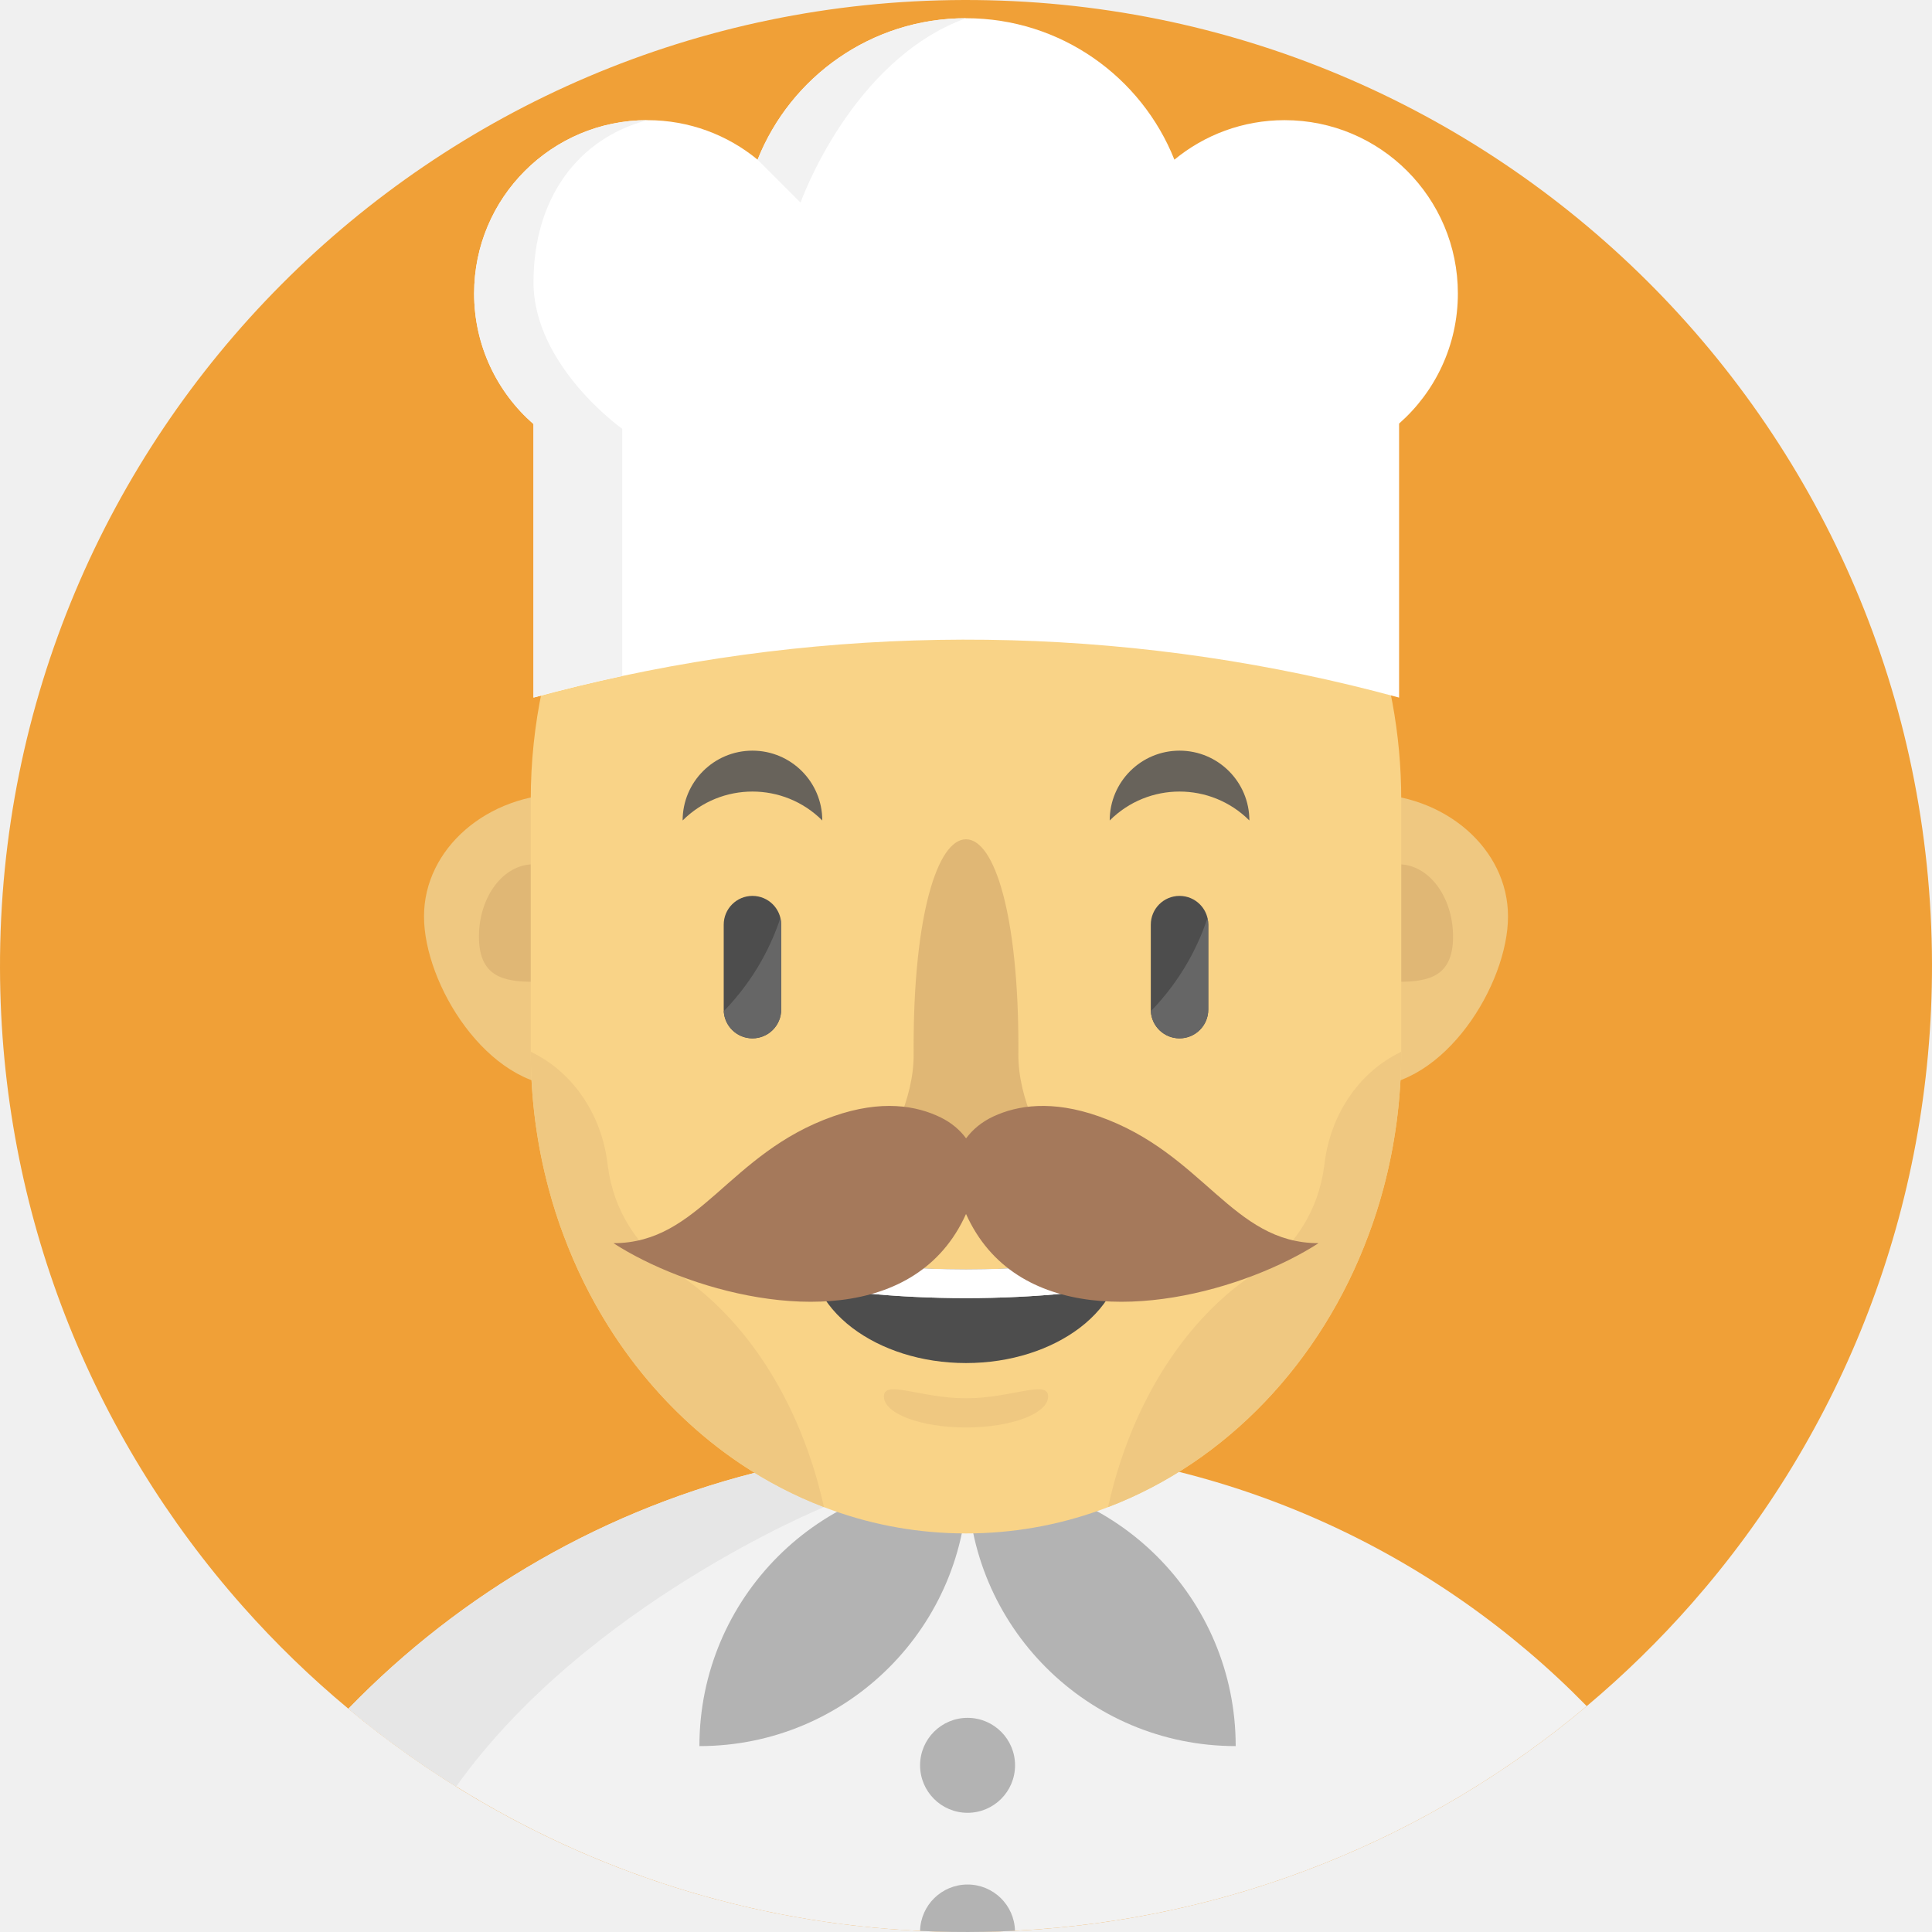
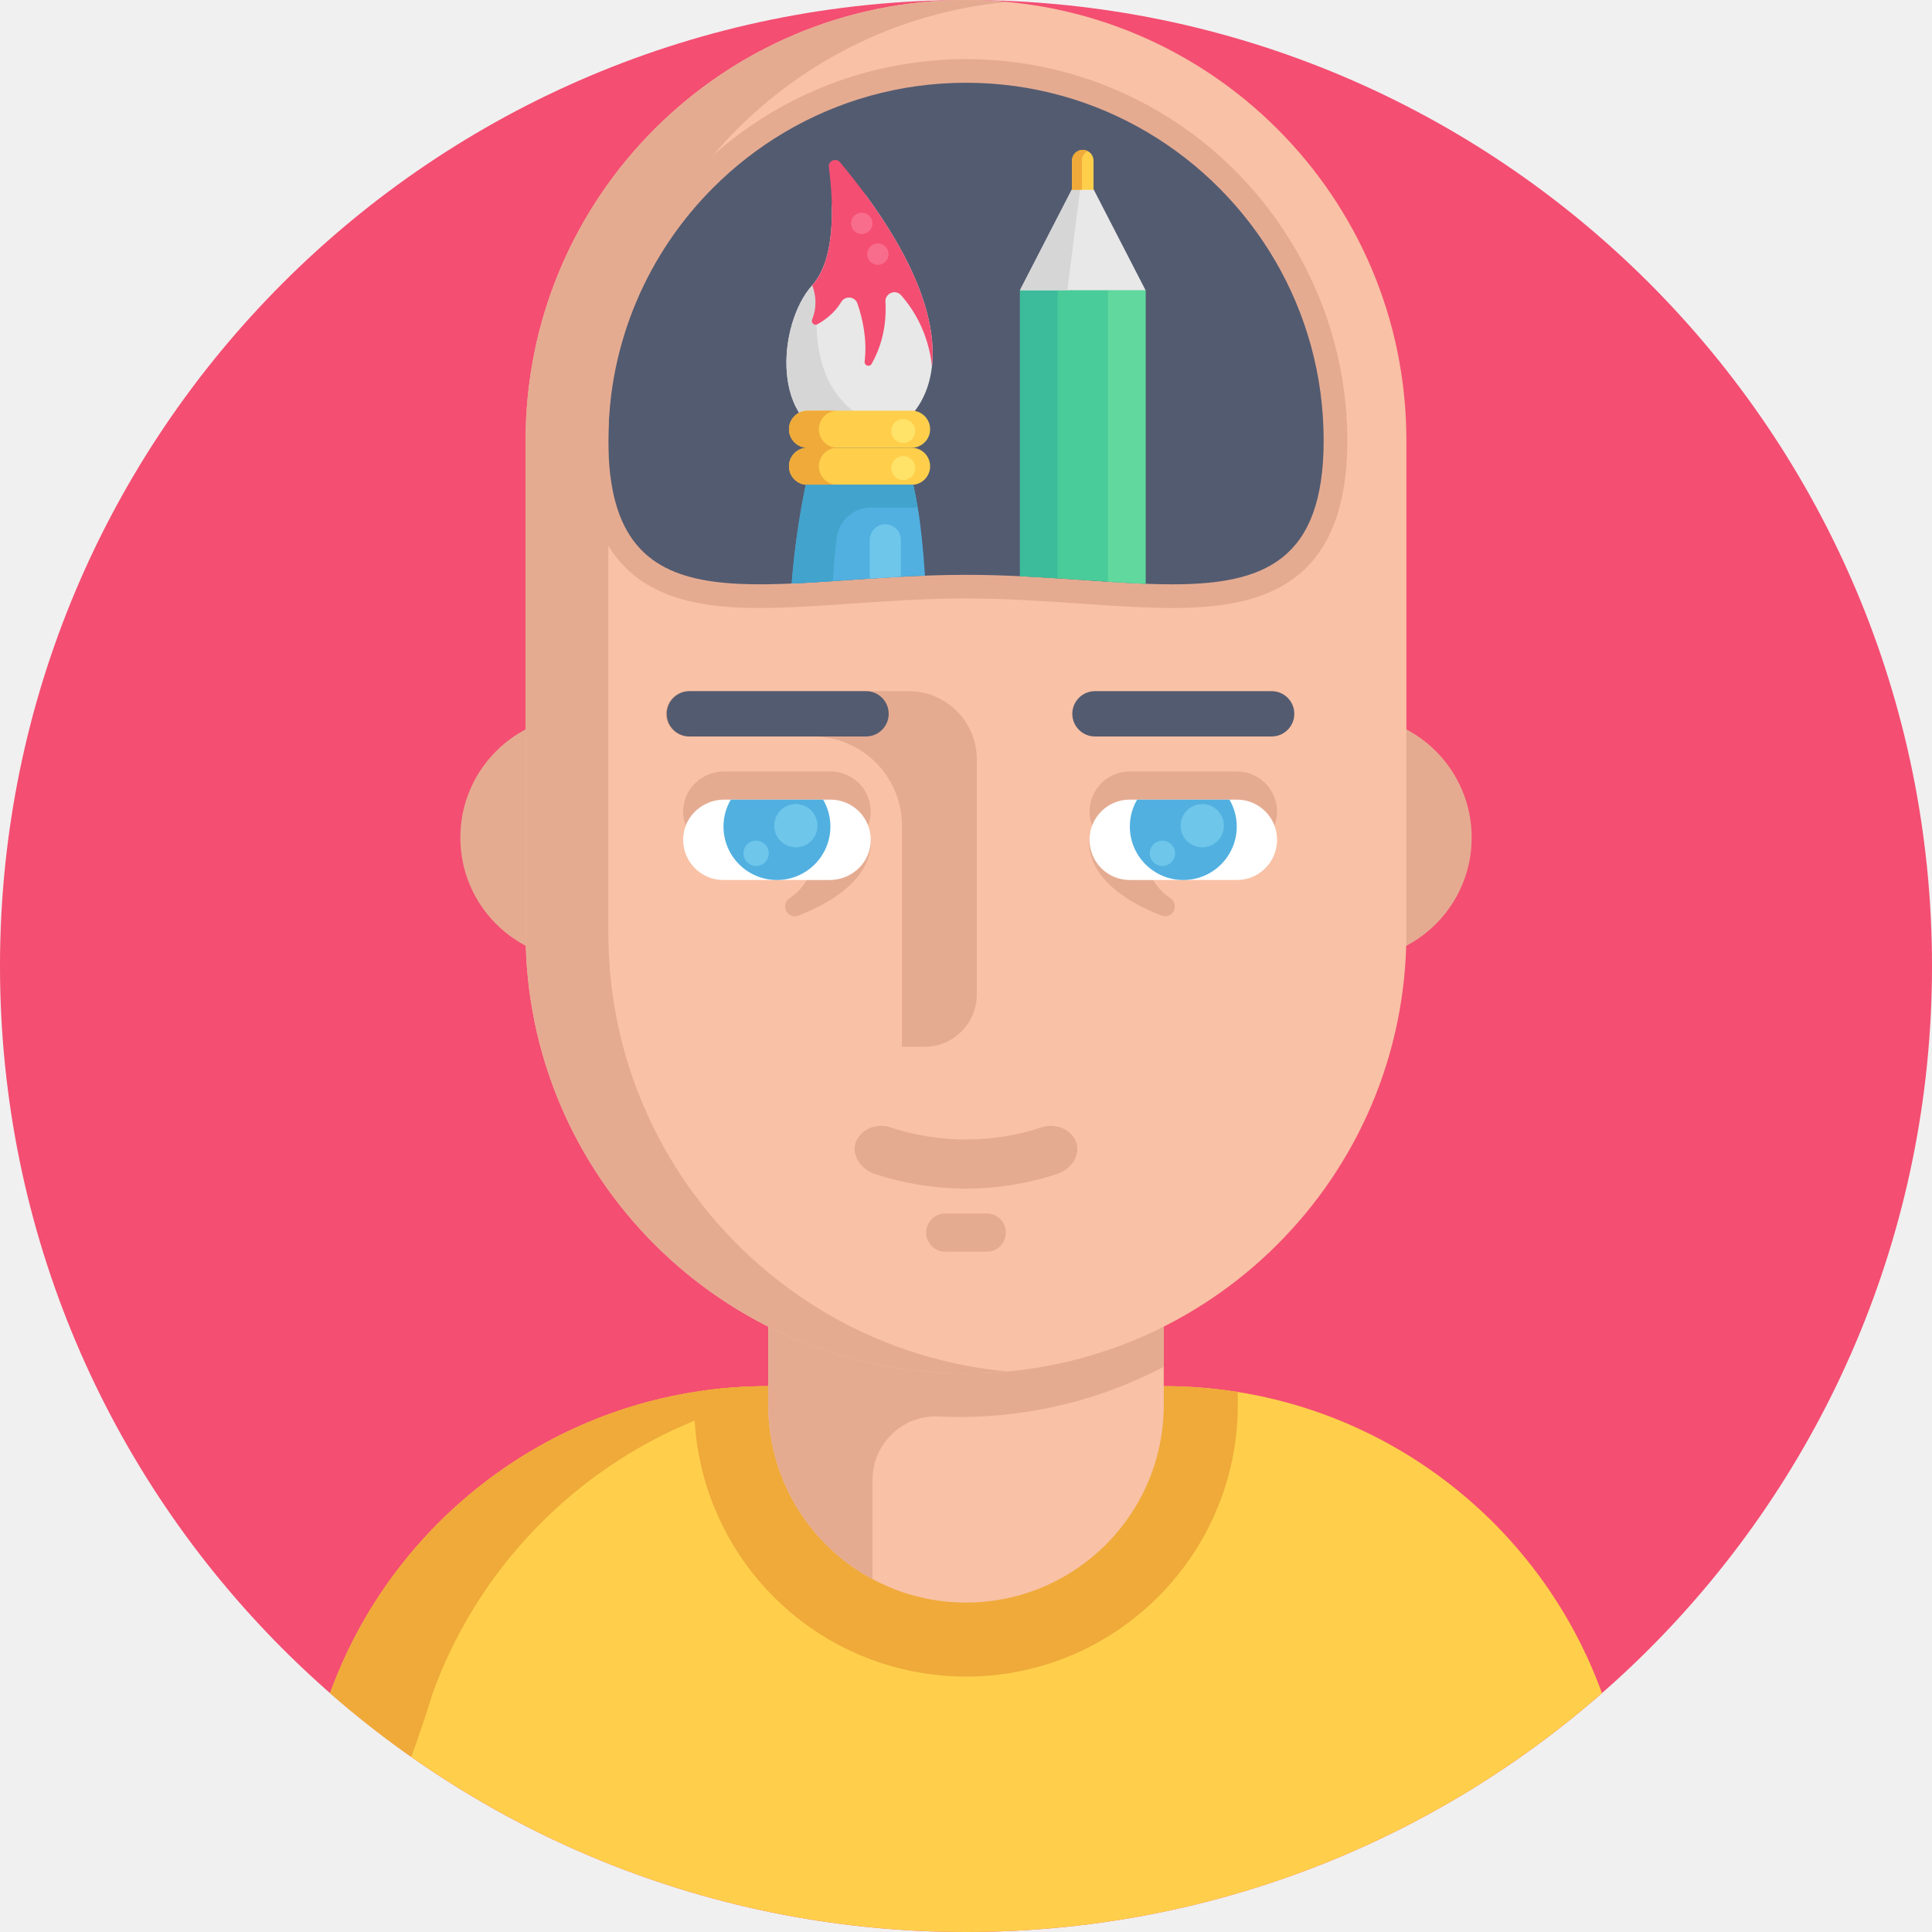
- <svg xmlns="http://www.w3.org/2000/svg" version="1.1" id="Layer_1" x="0px" y="0px" viewBox="0 0 512 512" style="enable-background:new 0 0 512 512;" xml:space="preserve">
-   <path style="fill:#F0A037;" d="M511.999,255.406c0.144,64.931-23.883,124.266-63.632,169.489  c-8.583,9.771-17.909,18.886-27.869,27.247c-42.414,35.63-96.564,57.736-155.832,59.713c-2.676,0.089-5.374,0.133-8.072,0.144  c-2.842,0.011-5.663-0.033-8.483-0.122c-59.157-1.788-113.296-23.661-155.788-59.046c-9.971-8.294-19.308-17.343-27.913-27.047  c-39.949-45.045-64.265-104.269-64.409-169.2C-0.321,115.195,114.03,0.323,255.417,0.001  C396.793-0.321,511.677,114.019,511.999,255.406z" />
-   <path style="fill:#F2F2F2;" d="M420.504,452.14c-41.381,34.764-93.943,56.659-151.524,59.524c-1.432,0.078-2.865,0.144-4.308,0.189  c-2.676,0.089-5.374,0.133-8.072,0.144c-2.842,0.011-5.663-0.033-8.483-0.122c-1.432-0.044-2.854-0.1-4.286-0.167  c-44.979-2.099-86.948-15.822-122.934-38.25c-10.004-6.218-19.553-13.124-28.568-20.63c29.878-30.822,68.373-53.273,111.608-63.477  c8.616-2.032,17.41-3.575,26.37-4.597c5.874-0.688,11.803-1.133,17.809-1.355c2.687-0.111,5.385-0.155,8.105-0.167  c2.831-0.011,5.651,0.033,8.449,0.144C325.661,385.444,380.633,411.37,420.504,452.14z" />
-   <path style="fill:#E6E6E6;" d="M230.302,384.757l-11.947,14.645c0,0-63.077,25.726-97.463,74.058  c-10.004-6.218-19.553-13.124-28.568-20.63c29.878-30.822,68.373-53.273,111.608-63.477  C212.548,387.322,221.342,385.778,230.302,384.757z" />
+ <svg xmlns="http://www.w3.org/2000/svg" version="1.1" id="Capa_1" x="0px" y="0px" viewBox="0 0 512 512" style="enable-background:new 0 0 512 512;" xml:space="preserve">
+   <circle style="fill:#F44E72;" cx="256" cy="256" r="256" />
+   <path style="fill:#FFCF4B;" d="M424.532,448.699c-45.025,39.414-103.988,63.3-168.532,63.3s-123.507-23.886-168.532-63.3  c15.067-41.535,51.785-72.673,96.507-79.809c6.374-1.014,12.925-1.546,19.592-1.546h104.866c6.677,0,13.218,0.533,19.602,1.546  C372.757,376.016,409.475,407.164,424.532,448.699z" />
+   <path style="fill:#EFAA3A;" d="M114.678,448.699c15.067-41.535,51.785-72.673,96.507-79.809c6.374-1.014,12.925-1.546,19.592-1.546  h-27.209c-6.666,0-13.218,0.533-19.592,1.546c-44.722,7.137-81.439,38.275-96.507,79.809c6.864,6.008,14.055,11.651,21.536,16.907  C111.087,459.78,113.029,454.106,114.678,448.699z" />
+   <path style="fill:#6E7789;" d="M135.379,234.747L135.379,234.747c-2.847,0-5.156-2.308-5.156-5.156v-3.608  c0-2.847,2.308-5.156,5.156-5.156l0,0c2.847,0,5.156,2.308,5.156,5.156v3.608C140.535,232.439,138.226,234.747,135.379,234.747z" />
+   <path style="fill:#EFAA3A;" d="M328.034,368.888v3.393c0,39.723-32.313,72.037-72.026,72.037c-11.887,0-23.67-2.966-34.079-8.563  c-6.128-3.266-11.829-7.501-16.86-12.534c-11.875-11.875-19.262-27.594-20.797-44.27c-0.208-2.354-0.3-4.559-0.3-6.671v-3.393  c6.382-1.016,12.925-1.546,19.596-1.546h104.87C315.108,367.341,321.652,367.872,328.034,368.888z" />
+   <path style="fill:#F9C1A5;" d="M308.413,320.45v51.829c0,28.955-23.462,52.418-52.406,52.418c-8.967,0-17.404-2.251-24.778-6.22  c-4.547-2.423-8.679-5.516-12.291-9.128c-8.414-8.414-13.976-19.665-15.13-32.199c-0.139-1.604-0.219-3.232-0.219-4.87v-51.829  h104.824V320.45z" />
  <g>
-     <path style="fill:#B3B3B3;" d="M256.411,391.674L256.411,391.674L256.411,391.674c0,39.245,31.815,71.06,71.06,71.06l0,0l0,0   C327.471,423.489,295.656,391.674,256.411,391.674z" />
-     <path style="fill:#B3B3B3;" d="M256.411,391.674L256.411,391.674L256.411,391.674c0,39.245-31.815,71.06-71.06,71.06l0,0l0,0   C185.351,423.489,217.166,391.674,256.411,391.674z" />
+     <path style="fill:#E5AB91;" d="M308.413,335.454v26.763c-16.18,8.482-34.599,13.295-54.137,13.295   c-1.858,0-3.716-0.046-5.563-0.139c-0.265-0.011-0.519-0.023-0.773-0.023c-9.187,0-16.711,7.524-16.711,16.803v26.324   c-4.547-2.423-8.679-5.516-12.291-9.128c-8.414-8.414-13.976-19.665-15.13-32.199c-0.139-1.604-0.219-3.232-0.219-4.87v-36.826   H308.413z" />
+     <circle style="fill:#E5AB91;" cx="154.384" cy="221.968" r="32.392" />
+     <circle style="fill:#E5AB91;" cx="357.616" cy="221.968" r="32.392" />
+   </g>
+   <path style="fill:#F9C1A5;" d="M256.001,0L256.001,0c-64.456,0-116.708,52.251-116.708,116.707v130.558  c0,64.456,52.251,116.707,116.707,116.707l0,0c64.456,0,116.707-52.251,116.707-116.707V116.707C372.708,52.251,320.457,0,256.001,0  z" />
+   <path style="fill:#E5AB91;" d="M310.638,161.122c-7.414,0-15.49-0.556-24.04-1.144c-9.807-0.675-19.949-1.373-30.598-1.373  c-10.645,0-20.788,0.698-30.598,1.373c-8.55,0.588-16.626,1.143-24.037,1.144c-10.427,0-23.609-0.96-33.07-8.451  c-8.982-7.112-13.348-18.876-13.348-35.966c0-26.954,10.523-52.315,29.632-71.413c6.015-6.015,12.756-11.254,20.033-15.567  c15.508-9.2,33.279-14.063,51.387-14.063c18.109,0,35.879,4.863,51.389,14.063c30.632,18.159,49.663,51.487,49.663,86.977  C357.052,155.844,333.589,161.122,310.638,161.122z" />
+   <path style="fill:#535B70;" d="M350.783,116.704c0,31.932-15.872,38.149-40.145,38.149c-15.454,0-34.304-2.518-54.638-2.518  c-52.266,0-94.783,16.635-94.783-35.631c0-26.122,10.627-49.821,27.794-66.978c5.611-5.611,11.922-10.533,18.798-14.608  c14.127-8.38,30.605-13.187,48.191-13.187s34.064,4.807,48.191,13.187C332.058,51.638,350.783,82.034,350.783,116.704z" />
+   <g>
+     <path style="fill:#E5AB91;" d="M288.738,222.559c0,0-2.398,11.746,19.065,20.075c0.963,0.374,2.06,0.155,2.79-0.576l0,0   c1.138-1.138,0.984-3.038-0.343-3.948c-2.915-1.998-6.932-5.945-5.537-11.975" />
+     <path style="fill:#E5AB91;" d="M230.67,222.559c0,0,2.398,11.746-19.065,20.075c-0.963,0.374-2.059,0.155-2.79-0.576l0,0   c-1.138-1.138-0.984-3.038,0.343-3.948c2.915-1.998,6.932-5.945,5.537-11.975" />
+     <path style="fill:#E5AB91;" d="M230.67,216.415c-0.65,5.379-5.398,9.328-10.816,9.328h-28.157c-2.94,0-5.604-1.189-7.533-3.118   c-2.208-2.214-3.457-5.396-3.039-8.856c0.65-5.379,5.398-9.328,10.816-9.328h28.157c2.94,0,5.604,1.189,7.533,3.118   C229.84,209.774,231.088,212.955,230.67,216.415z" />
+   </g>
+   <path style="fill:#FFFFFF;" d="M230.67,223.883c-0.65,5.379-5.398,9.328-10.816,9.328h-28.157c-2.94,0-5.604-1.189-7.533-3.118  c-2.208-2.214-3.457-5.396-3.039-8.856c0.65-5.379,5.398-9.328,10.816-9.328h28.157c2.94,0,5.604,1.189,7.533,3.118  C229.84,217.242,231.088,220.423,230.67,223.883z" />
+   <path style="fill:#E5AB91;" d="M327.789,204.442h-28.4c-5.882,0-10.65,4.768-10.65,10.65l0,0c0,5.882,4.768,10.65,10.65,10.65h28.4  c5.882,0,10.65-4.768,10.65-10.65l0,0C338.438,209.209,333.67,204.442,327.789,204.442z" />
+   <path style="fill:#FFFFFF;" d="M327.789,211.909h-28.4c-5.882,0-10.65,4.768-10.65,10.65l0,0c0,5.882,4.768,10.65,10.65,10.65h28.4  c5.882,0,10.65-4.768,10.65-10.65l0,0C338.438,216.677,333.67,211.909,327.789,211.909z" />
+   <path style="fill:#535B70;" d="M337,183.164h-46.825c-3.315,0-6.003,2.687-6.003,6.003l0,0c0,3.315,2.687,6.003,6.003,6.003H337  c3.315,0,6.003-2.687,6.003-6.003l0,0C343.003,185.852,340.316,183.164,337,183.164z" />
+   <path style="fill:#51B0E0;" d="M220.064,219.045c0,7.822-6.343,14.166-14.166,14.166c-7.822,0-14.166-6.343-14.166-14.166  c0-2.604,0.704-5.042,1.935-7.136h24.461C219.36,214.003,220.064,216.441,220.064,219.045z" />
+   <g>
+     <circle style="fill:#6EC6EA;" cx="210.913" cy="218.823" r="5.733" />
+     <circle style="fill:#6EC6EA;" cx="200.38" cy="226.137" r="3.353" />
+   </g>
+   <path style="fill:#51B0E0;" d="M327.753,219.045c0,7.822-6.343,14.166-14.166,14.166c-7.822,0-14.166-6.343-14.166-14.166  c0-2.604,0.704-5.042,1.935-7.136h24.461C327.049,214.003,327.753,216.441,327.753,219.045z" />
+   <g>
+     <circle style="fill:#6EC6EA;" cx="318.61" cy="218.823" r="5.733" />
+     <circle style="fill:#6EC6EA;" cx="308.067" cy="226.137" r="3.353" />
  </g>
  <g>
-     <path style="fill:#EFC881;" d="M187.236,242.861c0-17.945-16.76-32.492-37.435-32.492s-37.435,14.547-37.435,32.492   s16.76,45.1,37.435,45.1S187.236,260.806,187.236,242.861z" />
-     <path style="fill:#EFC881;" d="M399.639,242.861c0-17.945-16.76-32.492-37.435-32.492c-20.675,0-37.435,14.547-37.435,32.492   s16.76,45.1,37.435,45.1C382.879,287.961,399.639,260.806,399.639,242.861z" />
+     <path style="fill:#E5AB91;" d="M182.685,183.164c-3.305,0-6.141,2.586-6.2,5.89c-0.062,3.367,2.649,6.115,6.002,6.115h32.897   c13.062,0,23.65,10.589,23.65,23.65v58.596h5.96c7.656,0,13.863-6.207,13.863-13.863v-62.329c0-9.975-8.086-18.061-18.061-18.061   h-58.11V183.164z" />
+     <path style="fill:#E5AB91;" d="M276.021,298.763c-13.001,4.283-27.042,4.283-40.043,0c-3.474-1.133-7.443,0.224-8.988,3.476l0,0   c-1.544,3.239,0.588,7.466,4.915,8.888c15.645,5.156,32.543,5.156,48.189,0c4.326-1.422,6.459-5.649,4.915-8.888l0,0   C283.465,298.987,279.496,297.631,276.021,298.763z" />
+     <path style="fill:#E5AB91;" d="M261.49,321.574h-10.979c-2.799,0-5.069,2.27-5.069,5.069l0,0c0,2.799,2.27,5.069,5.069,5.069   h10.979c2.799,0,5.069-2.27,5.069-5.069l0,0C266.559,323.843,264.289,321.574,261.49,321.574z" />
  </g>
+   <path style="fill:#535B70;" d="M229.51,183.164h-46.825c-3.315,0-6.003,2.687-6.003,6.003l0,0c0,3.315,2.687,6.003,6.003,6.003  h46.825c3.315,0,6.003-2.687,6.003-6.003l0,0C235.513,185.852,232.825,183.164,229.51,183.164z" />
+   <path style="fill:#E5AB91;" d="M161.22,247.265V116.707c0-60.758,46.43-110.663,105.744-116.191C263.354,0.18,259.699,0,256.001,0  l0,0c-64.456,0-116.707,52.251-116.707,116.707v130.558c0,64.456,52.251,116.707,116.707,116.707l0,0  c3.698,0,7.354-0.18,10.964-0.516C207.65,357.928,161.22,308.022,161.22,247.265z" />
+   <path style="fill:#E8E8E8;" d="M236.724,113.972c-4.281,2.544-9.293,3.404-13.86,2.644c-18.927-3.155-16.809-30.872-7.612-41.01  c1.47-1.629,2.57-3.702,3.362-6.022c0.001-0.004,0.001-0.004,0.001-0.004c0.043-0.127,0.085-0.256,0.127-0.383  c0.142-0.445,0.277-0.899,0.396-1.36c0.401-1.494,0.698-3.074,0.904-4.69c0.339-2.632,0.449-5.362,0.42-8.007  c-0.056-4.978,6.299-7.112,9.236-3.091c14.216,19.465,18.445,34.384,17.29,44.979l-0.001,0.008  C246.093,105.255,241.954,110.869,236.724,113.972z" />
+   <path style="fill:#D6D6D6;" d="M236.724,113.972c-4.281,2.544-9.293,3.404-13.86,2.644c-18.927-3.155-16.809-30.872-7.612-41.01  c1.47-1.629,2.57-3.702,3.362-6.022C216.521,77.164,210.063,107.144,236.724,113.972z" />
+   <path style="fill:#F44E72;" d="M246.986,97.026c1.329-12.176-4.459-30.069-24.349-54.012c-1.088-1.309-3.21-0.396-2.987,1.291  c0.654,4.959,1.252,12.275,0.378,18.945c-0.06,0.452-0.125,0.901-0.199,1.346c-0.013,0.075-0.025,0.15-0.038,0.225  c-0.078,0.459-0.164,0.913-0.258,1.363c-0.01,0.048-0.02,0.095-0.03,0.142c-0.096,0.448-0.202,0.891-0.314,1.328  c-0.016,0.06-0.031,0.12-0.047,0.18c-0.122,0.457-0.252,0.908-0.394,1.349c-0.001,0.004-0.002,0.008-0.004,0.013v0.001  c-0.801,2.479-1.938,4.689-3.49,6.409l0,0c1.116,2.894,1.159,6.116,0.006,8.997c-0.009,0.025-0.02,0.049-0.029,0.074  c-0.352,0.876,0.574,1.724,1.397,1.261c1.932-1.088,4.579-2.992,6.314-5.915c1.032-1.739,3.633-1.49,4.29,0.422  c1.358,3.949,2.616,9.491,1.908,15.347c-0.132,1.088,1.307,1.588,1.849,0.635c1.937-3.403,4.088-8.96,3.661-16.439  c-0.129-2.261,2.651-3.446,4.149-1.747C242.106,81.993,245.988,88.148,246.986,97.026z" />
  <g>
-     <path style="fill:#E0B775;" d="M385.074,248.223c0-10.589-6.462-19.174-14.434-19.174s-14.434,8.584-14.434,19.174   s6.462,11.957,14.434,11.957S385.074,258.812,385.074,248.223z" />
-     <path style="fill:#E0B775;" d="M155.794,248.223c0-10.589-6.462-19.174-14.434-19.174c-7.972,0-14.434,8.584-14.434,19.174   s6.462,11.957,14.434,11.957C149.332,260.18,155.794,258.812,155.794,248.223z" />
+     <circle style="fill:#F96D8C;" cx="228.373" cy="59.198" r="2.834" />
+     <circle style="fill:#F96D8C;" cx="232.647" cy="67.354" r="2.834" />
  </g>
-   <path style="fill:#F9D387;" d="M371.345,211.959V278.7c0,12.602-1.654,24.793-4.741,36.296c-1.133,4.23-2.443,8.35-3.964,12.369  c-12.524,33.676-37.706,60.101-68.995,72.037c-0.733,0.289-1.466,0.566-2.198,0.822c-11.17,4.008-23.083,6.151-35.441,6.151  c-12.369,0-24.282-2.143-35.441-6.151c-0.744-0.255-1.477-0.533-2.21-0.822c-23.239-8.86-43.091-25.715-56.915-47.61  c-4.797-7.583-8.86-15.766-12.08-24.427c-1.521-4.019-2.831-8.139-3.953-12.369c-3.098-11.503-4.752-23.694-4.752-36.296v-66.741  c0-40.215,16.799-76.079,43.047-99.473c19.775-17.643,44.923-28.202,72.303-28.202c31.844,0,60.678,14.29,81.552,37.406  C358.432,144.785,371.345,176.707,371.345,211.959z" />
-   <g>
-     <path style="fill:#EFC881;" d="M161.097,309.145l-0.155-1.189c-1.619-12.394-8.703-23.084-18.896-28.517l-1.389-0.741   c0,12.608,1.651,24.795,4.744,36.301c1.127,4.223,2.438,8.343,3.958,12.361c12.531,33.675,37.709,60.11,68.997,72.036   c-6.144-27.8-20.859-50.567-39.985-62.658C169.108,330.881,162.624,320.835,161.097,309.145z" />
-     <path style="fill:#EFC881;" d="M351.062,307.957l-0.155,1.189c-1.527,11.689-8.011,21.737-17.276,27.595   c-19.125,12.091-33.84,34.858-39.985,62.658c31.287-11.926,56.466-38.361,68.997-72.036c1.52-4.019,2.831-8.14,3.958-12.361   c3.093-11.505,4.744-23.693,4.744-36.301l-1.389,0.741C359.764,284.872,352.68,295.562,351.062,307.957z" />
-   </g>
-   <path style="fill:#FFFFFF;" d="M386.351,77.777c0,13.735-6.018,26.059-15.578,34.475v72.614l-0.133-0.033  c-67.263-18.32-137.801-20.208-205.741-5.685c-7.872,1.688-15.722,3.586-23.516,5.718v-72.481  c-9.649-8.427-15.733-20.807-15.733-34.608c0-25.371,20.563-45.934,45.922-45.934c11.103,0,21.262,3.931,29.201,10.47  c8.738-21.951,30.156-37.484,55.238-37.484c25.06,0,46.489,15.533,55.216,37.484c7.939-6.54,18.109-10.47,29.212-10.47  C365.799,31.843,386.351,52.406,386.351,77.777z" />
-   <g>
-     <circle style="fill:#B3B3B3;" cx="256.415" cy="467.829" r="12.583" />
-     <path style="fill:#B3B3B3;" d="M268.98,511.664c-1.432,0.078-2.865,0.144-4.308,0.189c-2.676,0.089-5.374,0.133-8.072,0.144   c-2.842,0.011-5.663-0.033-8.483-0.122c-1.432-0.044-2.854-0.1-4.286-0.167c0.155-6.817,5.729-12.291,12.58-12.291   C263.25,499.417,268.813,504.869,268.98,511.664z" />
-   </g>
-   <g>
-     <path style="fill:#F2F2F2;" d="M164.899,113.64v65.508c-7.872,1.688-15.722,3.586-23.516,5.718v-72.481   c-9.649-8.427-15.733-20.807-15.733-34.608c0-25.371,20.563-45.934,45.922-45.934c-18.376,4.808-30.189,20.73-30.189,42.936   S164.899,113.64,164.899,113.64z" />
-     <path style="fill:#F2F2F2;" d="M256.011,4.829c-30.545,11.103-43.857,48.865-43.857,48.865l-11.381-11.381   C209.511,20.363,230.929,4.829,256.011,4.829z" />
-   </g>
-   <g>
-     <path style="fill:#4D4D4D;" d="M320.205,245.043v22.512c0,4.213-3.408,7.62-7.62,7.62c-4.063,0-7.381-3.179-7.6-7.193   c-0.01-0.139-0.01-0.289-0.01-0.427v-22.512c0-4.213,3.408-7.62,7.61-7.62c2.106,0,4.014,0.854,5.384,2.225   c0.984,0.984,1.699,2.235,2.026,3.626C320.135,243.841,320.205,244.437,320.205,245.043z" />
-     <path style="fill:#4D4D4D;" d="M199.41,275.174L199.41,275.174c-4.206,0-7.617-3.41-7.617-7.617v-22.518   c0-4.206,3.41-7.617,7.617-7.617l0,0c4.206,0,7.617,3.41,7.617,7.617v22.518C207.026,271.764,203.617,275.174,199.41,275.174z" />
-   </g>
-   <g>
-     <path style="fill:#68635B;" d="M331.096,217.437c0-10.22-8.285-18.506-18.506-18.506s-18.506,8.285-18.506,18.506l0,0   C304.305,207.217,320.876,207.217,331.096,217.437L331.096,217.437z" />
-     <path style="fill:#68635B;" d="M217.915,217.437c0-10.22-8.285-18.506-18.506-18.506c-10.22,0-18.506,8.285-18.506,18.506l0,0   C191.125,207.217,207.695,207.217,217.915,217.437L217.915,217.437z" />
-   </g>
-   <g>
-     <path style="fill:#666666;" d="M320.2,245.043v22.512c0,4.213-3.408,7.62-7.62,7.62c-4.063,0-7.381-3.179-7.6-7.193   c8.524-8.763,12.845-18.11,15.01-24.707C320.131,243.841,320.2,244.437,320.2,245.043z" />
-     <path style="fill:#666666;" d="M207.02,245.043v22.512c0,4.213-3.408,7.62-7.62,7.62c-4.063,0-7.381-3.179-7.6-7.193   c8.524-8.763,12.845-18.11,15.01-24.707C206.95,243.841,207.02,244.437,207.02,245.043z" />
-   </g>
-   <path style="fill:#E0B775;" d="M274.089,298.675c0-0.567-0.114-1.121-0.331-1.658c-2.302-5.685-3.931-11.609-3.882-17.743  c0.006-0.685,0.008-1.383,0.008-2.095c0-34.249-6.216-54.758-13.882-54.758c-7.667,0-13.882,20.51-13.882,54.758  c0,0.712,0.002,1.41,0.008,2.095c0.049,6.133-1.581,12.058-3.882,17.743c-0.218,0.536-0.331,1.09-0.331,1.658  c0,2.796,2.754,5.276,7.016,6.867c2.535,7.915,6.55,9.008,11.071,9.008c4.521,0,8.537-1.093,11.071-9.008  C271.336,303.952,274.089,301.471,274.089,298.675z" />
-   <path style="fill:#4D4D4D;" d="M297.417,332.599c-0.011,0.111-0.011,0.211-0.022,0.322c-0.044,0.633-0.111,1.266-0.211,1.888  c-0.078,0.489-0.167,0.966-0.278,1.443c-0.078,0.344-0.167,0.688-0.255,1.033c-0.366,1.321-0.855,2.609-1.466,3.864  c-1.943,4.064-5.063,7.728-9.071,10.77c-7.572,5.729-18.254,9.304-30.112,9.304s-22.539-3.575-30.112-9.304  c-4.008-3.042-7.128-6.706-9.071-10.77c-0.611-1.255-1.099-2.543-1.466-3.864c-0.089-0.344-0.178-0.688-0.255-1.033  c-0.111-0.477-0.2-0.955-0.278-1.443c-0.1-0.622-0.167-1.255-0.211-1.888c-0.011-0.111-0.011-0.211-0.022-0.322  c1.454,0.289,2.931,0.566,4.441,0.822c11.159,1.932,23.705,3.009,36.973,3.009s25.815-1.077,36.973-3.009  C294.486,333.165,295.962,332.887,297.417,332.599z" />
-   <path style="fill:#F2F2F2;" d="M297.417,332.599c-0.011,0.111-0.011,0.211-0.022,0.322c-0.044,0.633-0.111,1.266-0.211,1.888  c-0.078,0.489-0.167,0.966-0.278,1.443c-0.078,0.344-0.167,0.688-0.255,1.033c-0.366,1.321-0.855,2.609-1.466,3.864  c-3.997,0.622-8.161,1.155-12.458,1.577c-8.449,0.844-17.421,1.288-26.725,1.288s-18.276-0.444-26.725-1.288  c-4.297-0.422-8.461-0.955-12.458-1.577c-0.611-1.255-1.099-2.543-1.466-3.864c-0.089-0.344-0.178-0.688-0.255-1.033  c-0.111-0.477-0.2-0.955-0.278-1.443c-0.1-0.622-0.167-1.255-0.211-1.888c-0.011-0.111-0.011-0.211-0.022-0.322  c1.454,0.289,2.931,0.566,4.441,0.822c11.159,1.932,23.705,3.009,36.973,3.009c13.268,0,25.815-1.077,36.973-3.009  C294.486,333.165,295.962,332.887,297.417,332.599z" />
-   <path style="fill:#FFFFFF;" d="M292.976,333.42c-1.81,2.587-4.13,4.952-6.862,7.028c-1.066,0.811-2.198,1.577-3.386,2.276  c-8.449,0.844-17.421,1.288-26.725,1.288c-9.304,0-18.276-0.444-26.725-1.288c-1.188-0.699-2.321-1.466-3.386-2.276  c-2.731-2.076-5.052-4.441-6.862-7.028c11.159,1.932,23.705,3.009,36.973,3.009S281.817,335.352,292.976,333.42z" />
-   <path style="fill:#A5795B;" d="M349.432,329.454c-4.761,3.072-10.663,6.045-17.191,8.551  c-26.459,10.142-63.231,12.639-76.236-16.286c-13.015,28.925-49.786,26.427-76.246,16.286c-6.528-2.506-12.43-5.478-17.191-8.551  c22.986,0,30.371-23.821,58.285-33.629c12.791-4.496,22.137-2.806,28.508,0.341c2.78,1.373,5.034,3.281,6.664,5.512  c1.757-2.382,4.215-4.412,7.259-5.82c6.351-2.948,15.493-4.379,27.874-0.033C319.06,305.633,326.456,329.454,349.432,329.454z" />
-   <path style="fill:#EFC881;" d="M277.766,370.074c0-4.541-9.743,0.484-21.763,0.484c-12.02,0-21.763-5.024-21.763-0.484  c0,4.54,9.743,8.222,21.763,8.222C268.021,378.295,277.766,374.614,277.766,370.074z" />
+   <path style="fill:#FFCF4B;" d="M241.577,118.66h-27.576c-2.714,0-4.913-2.2-4.913-4.913l0,0c0-2.714,2.2-4.913,4.913-4.913h27.576  c2.714,0,4.913,2.2,4.913,4.913l0,0C246.49,116.46,244.291,118.66,241.577,118.66z" />
+   <circle style="fill:#FFE369;" cx="239.376" cy="114.218" r="3.166" />
+   <path style="fill:#FFCF4B;" d="M241.577,128.486h-27.576c-2.714,0-4.913-2.2-4.913-4.913l0,0c0-2.714,2.2-4.913,4.913-4.913h27.576  c2.714,0,4.913,2.2,4.913,4.913l0,0C246.49,126.286,244.291,128.486,241.577,128.486z" />
+   <path style="fill:#EFAA3A;" d="M221.925,118.66c-2.714,0-4.913-2.2-4.913-4.913s2.2-4.913,4.913-4.913H214  c-2.714,0-4.913,2.2-4.913,4.913s2.2,4.913,4.913,4.913c-2.714,0-4.913,2.2-4.913,4.913s2.2,4.913,4.913,4.913h7.925  c-2.714,0-4.913-2.2-4.913-4.913S219.211,118.66,221.925,118.66z" />
+   <circle style="fill:#FFE369;" cx="239.376" cy="124.05" r="3.166" />
+   <path style="fill:#51B0E0;" d="M245.133,152.554c-12.706,0.481-24.66,1.62-35.338,2.09c0.167-2.121,0.366-4.221,0.596-6.322  c0.512-4.618,1.17-9.226,1.975-13.814c0.021-0.094,0.042-0.199,0.063-0.293c0.084-0.491,0.167-0.993,0.272-1.484  c0.073-0.408,0.146-0.825,0.23-1.233c0.094-0.502,0.188-1.014,0.293-1.505c0.104-0.512,0.199-1.014,0.303-1.505h28.526  c0.418,1.996,0.805,4.012,1.16,6.019C243.994,138.939,244.642,145.24,245.133,152.554z" />
+   <path style="fill:#6EC6EA;" d="M238.738,143.066v9.791c-2.79,0.146-5.548,0.313-8.244,0.491v-10.282  c0-2.278,1.849-4.117,4.127-4.117c1.128,0,2.163,0.46,2.905,1.202C238.279,140.903,238.738,141.927,238.738,143.066z" />
+   <path style="fill:#42A3CC;" d="M243.21,134.509h-12.434c-4.535,0-8.38,3.344-9.007,7.837c-0.418,3.02-0.773,7.064-1.055,11.661  c-3.762,0.251-7.408,0.481-10.919,0.637c0.178-2.111,0.366-4.211,0.596-6.322c0.512-4.618,1.17-9.226,1.985-13.814h-0.01  c0.021-0.094,0.042-0.199,0.063-0.293c0.01-0.073,0.021-0.136,0.031-0.199c0.052-0.439,0.146-0.867,0.24-1.285  c0.073-0.408,0.146-0.825,0.23-1.233c0.01-0.063,0.021-0.104,0.021-0.167c0.094-0.449,0.178-0.888,0.272-1.337  c0.105-0.512,0.199-1.014,0.303-1.505h28.526C242.469,130.486,242.855,132.502,243.21,134.509z" />
+   <path style="fill:#4ACC9A;" d="M303.585,76.903v77.803c-10.073-0.387-21.305-1.442-33.28-2.006V76.903l18.254-2.288L303.585,76.903z  " />
+   <path style="fill:#3CBC9A;" d="M280.273,76.903v76.372c-3.25-0.219-6.583-0.418-9.968-0.575V76.903  C270.305,76.903,280.273,76.903,280.273,76.903z" />
+   <path style="fill:#60D89E;" d="M303.585,76.903v77.803c-3.208-0.125-6.541-0.313-9.968-0.533v-77.27H303.585z" />
+   <polygon style="fill:#E8E8E8;" points="286.944,44.608 270.307,76.903 303.581,76.903 " />
+   <polygon style="fill:#D6D6D6;" points="270.307,76.903 286.944,44.608 282.866,76.903 " />
+   <path style="fill:#FFCF4B;" d="M286.944,39.714L286.944,39.714c-1.577,0-2.855,1.278-2.855,2.855v7.748h5.709v-7.748  C289.798,40.992,288.52,39.714,286.944,39.714z" />
+   <path style="fill:#EFAA3A;" d="M288.25,40.045c-0.393-0.204-0.833-0.33-1.306-0.33c-1.577,0-2.855,1.278-2.855,2.855v7.748h2.612  v-7.748C286.702,41.466,287.334,40.519,288.25,40.045z" />
  <g>
</g>
  <g>
</g>
  <g>
</g>
  <g>
</g>
  <g>
</g>
  <g>
</g>
  <g>
</g>
  <g>
</g>
  <g>
</g>
  <g>
</g>
  <g>
</g>
  <g>
</g>
  <g>
</g>
  <g>
</g>
  <g>
</g>
</svg>
